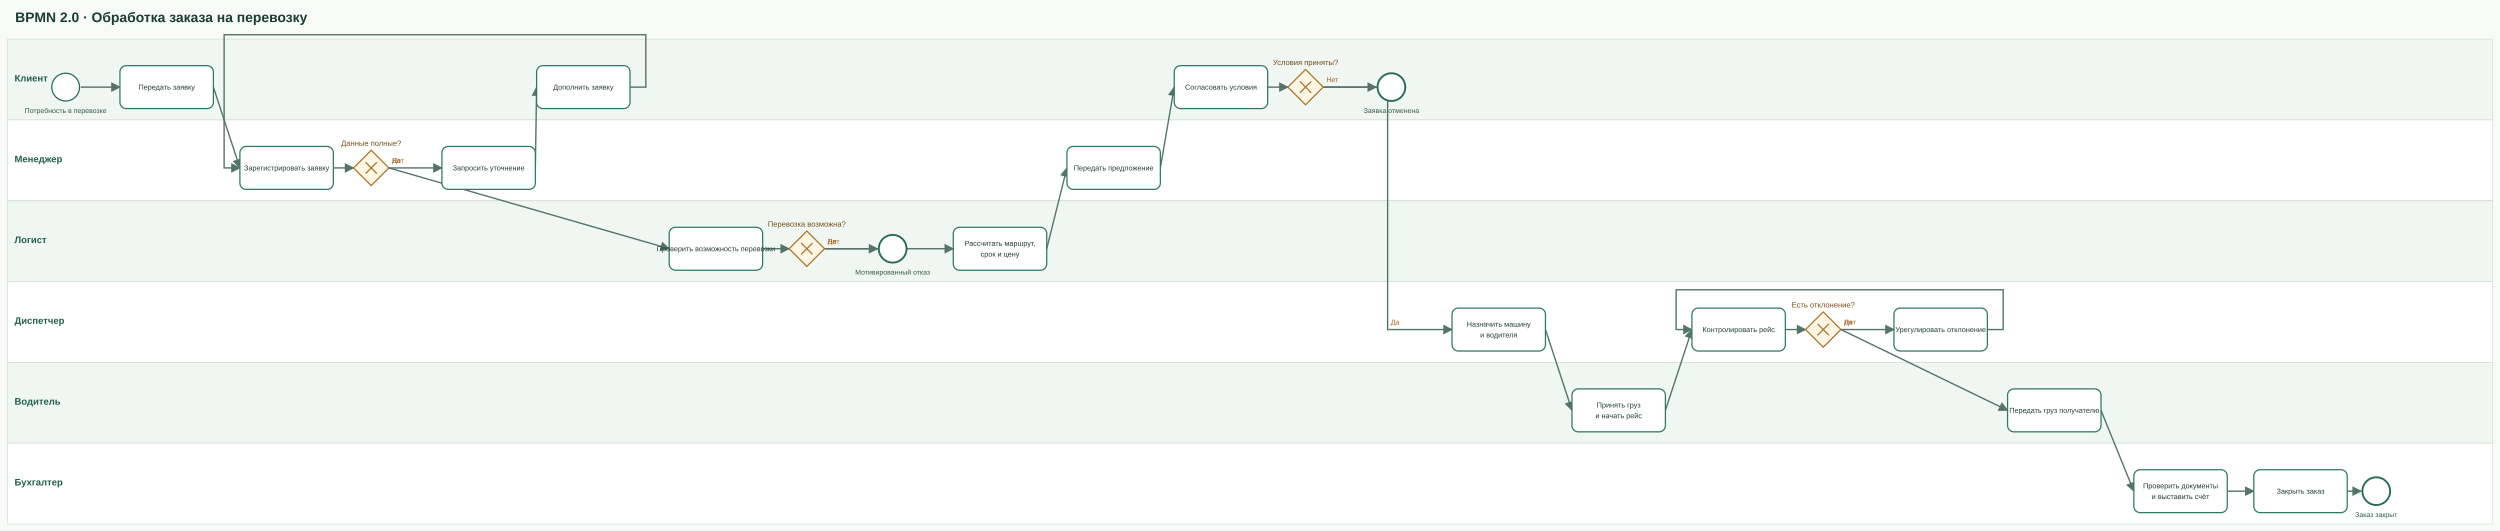
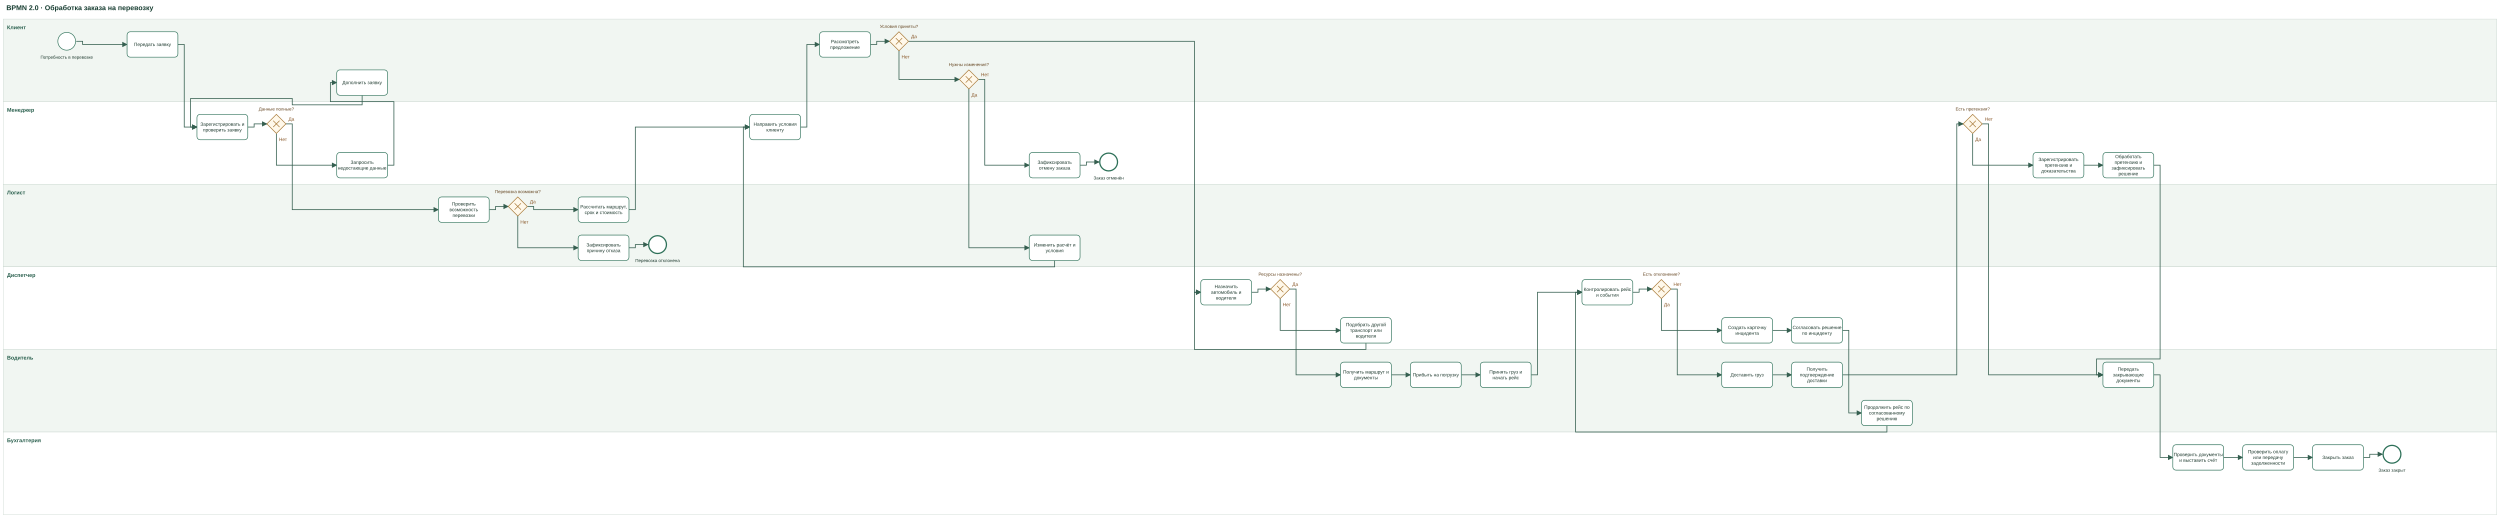
- <svg xmlns="http://www.w3.org/2000/svg" width="3960" height="840" viewBox="0 0 3960 840" role="img" aria-label="BPMN 2.0: обработка заказа на перевозку">
+ <svg xmlns="http://www.w3.org/2000/svg" width="7870" height="1640" viewBox="0 0 7870 1640" role="img" aria-label="Обработка заказа на перевозку">
  <defs>
-     <marker id="arrow" viewBox="0 0 10 10" refX="9" refY="5" markerWidth="7" markerHeight="7" orient="auto-start-reverse">
-       <path d="M0 0L10 5L0 10z" fill="#54736a" />
+     <marker id="arrow" viewBox="0 0 10 10" refX="9" refY="5" markerWidth="7" markerHeight="7" orient="auto">
+       <path d="M0 0L10 5L0 10Z" fill="#355f50" />
    </marker>
  </defs>
-   <rect width="100%" height="100%" fill="#f8faf7" />
-   <text x="24" y="35" font-family="Arial" font-size="22" font-weight="700" fill="#183d34">BPMN 2.0 · Обработка заказа на перевозку</text>
-   <rect x="12" y="62" width="3936" height="128" fill="#f0f6f1" stroke="#cbdcd0" />
-   <text x="23" y="129" font-family="Arial" font-size="15" font-weight="700" fill="#1f5f4d">Клиент</text>
-   <rect x="12" y="190" width="3936" height="128" fill="#fff" stroke="#cbdcd0" />
-   <text x="23" y="257" font-family="Arial" font-size="15" font-weight="700" fill="#1f5f4d">Менеджер</text>
-   <rect x="12" y="318" width="3936" height="128" fill="#f0f6f1" stroke="#cbdcd0" />
-   <text x="23" y="385" font-family="Arial" font-size="15" font-weight="700" fill="#1f5f4d">Логист</text>
-   <rect x="12" y="446" width="3936" height="128" fill="#fff" stroke="#cbdcd0" />
-   <text x="23" y="513" font-family="Arial" font-size="15" font-weight="700" fill="#1f5f4d">Диспетчер</text>
-   <rect x="12" y="574" width="3936" height="128" fill="#f0f6f1" stroke="#cbdcd0" />
-   <text x="23" y="641" font-family="Arial" font-size="15" font-weight="700" fill="#1f5f4d">Водитель</text>
-   <rect x="12" y="702" width="3936" height="128" fill="#fff" stroke="#cbdcd0" />
-   <text x="23" y="769" font-family="Arial" font-size="15" font-weight="700" fill="#1f5f4d">Бухгалтер</text>
-   <polyline points="128,138.0 190,138.0" fill="none" stroke="#54736a" stroke-width="2.2" marker-end="url(#arrow)" />
-   <polyline points="338,138.0 380,266.0" fill="none" stroke="#54736a" stroke-width="2.2" marker-end="url(#arrow)" />
-   <polyline points="528,266.0 560,266.0" fill="none" stroke="#54736a" stroke-width="2.2" marker-end="url(#arrow)" />
-   <polyline points="616,266.0 700,266.0" fill="none" stroke="#54736a" stroke-width="2.2" marker-end="url(#arrow)" />
-   <text x="621" y="258.0" font-family="Arial" font-size="11" fill="#a35e1e">Нет</text>
-   <polyline points="848,266.0 850,138.0" fill="none" stroke="#54736a" stroke-width="2.2" marker-end="url(#arrow)" />
-   <polyline points="998,138.0 1023,138.0 1023,55 355,55 355,266.0 380,266.0" fill="none" stroke="#54736a" stroke-width="2.2" marker-end="url(#arrow)" />
-   <polyline points="616,266.0 1060,394.0" fill="none" stroke="#54736a" stroke-width="2.2" marker-end="url(#arrow)" />
-   <text x="621" y="258.0" font-family="Arial" font-size="11" fill="#a35e1e">Да</text>
-   <polyline points="1208,394.0 1250,394.0" fill="none" stroke="#54736a" stroke-width="2.2" marker-end="url(#arrow)" />
-   <polyline points="1306,394.0 1390,394.0" fill="none" stroke="#54736a" stroke-width="2.2" marker-end="url(#arrow)" />
-   <text x="1311" y="386.0" font-family="Arial" font-size="11" fill="#a35e1e">Нет</text>
-   <polyline points="1306,394.0 1510,394.0" fill="none" stroke="#54736a" stroke-width="2.2" marker-end="url(#arrow)" />
-   <text x="1311" y="386.0" font-family="Arial" font-size="11" fill="#a35e1e">Да</text>
-   <polyline points="1658,394.0 1690,266.0" fill="none" stroke="#54736a" stroke-width="2.2" marker-end="url(#arrow)" />
-   <polyline points="1838,266.0 1860,138.0" fill="none" stroke="#54736a" stroke-width="2.2" marker-end="url(#arrow)" />
-   <polyline points="2008,138.0 2040,138.0" fill="none" stroke="#54736a" stroke-width="2.2" marker-end="url(#arrow)" />
-   <polyline points="2096,138.0 2180,138.0" fill="none" stroke="#54736a" stroke-width="2.2" marker-end="url(#arrow)" />
-   <text x="2101" y="130.0" font-family="Arial" font-size="11" fill="#a35e1e">Нет</text>
-   <polyline points="2096,138.0 2198.0,138.0 2198.0,522.0 2300,522.0" fill="none" stroke="#54736a" stroke-width="2.2" marker-end="url(#arrow)" />
-   <text x="2203.0" y="514.0" font-family="Arial" font-size="11" fill="#a35e1e">Да</text>
-   <polyline points="2448,522.0 2490,650.0" fill="none" stroke="#54736a" stroke-width="2.2" marker-end="url(#arrow)" />
-   <polyline points="2638,650.0 2680,522.0" fill="none" stroke="#54736a" stroke-width="2.2" marker-end="url(#arrow)" />
-   <polyline points="2828,522.0 2860,522.0" fill="none" stroke="#54736a" stroke-width="2.2" marker-end="url(#arrow)" />
-   <polyline points="2916,522.0 3000,522.0" fill="none" stroke="#54736a" stroke-width="2.2" marker-end="url(#arrow)" />
-   <text x="2921" y="514.0" font-family="Arial" font-size="11" fill="#a35e1e">Да</text>
-   <polyline points="3148,522.0 3173,522.0 3173,459 2655,459 2655,522.0 2680,522.0" fill="none" stroke="#54736a" stroke-width="2.2" marker-end="url(#arrow)" />
-   <polyline points="2916,522.0 3180,650.0" fill="none" stroke="#54736a" stroke-width="2.2" marker-end="url(#arrow)" />
-   <text x="2921" y="514.0" font-family="Arial" font-size="11" fill="#a35e1e">Нет</text>
-   <polyline points="3328,650.0 3380,778.0" fill="none" stroke="#54736a" stroke-width="2.2" marker-end="url(#arrow)" />
-   <polyline points="3528,778.0 3570,778.0" fill="none" stroke="#54736a" stroke-width="2.2" marker-end="url(#arrow)" />
-   <polyline points="3718,778.0 3740,778.0" fill="none" stroke="#54736a" stroke-width="2.2" marker-end="url(#arrow)" />
-   <circle cx="104.0" cy="138.0" r="22.0" fill="white" stroke="#276b57" stroke-width="2" />
-   <text x="104.0" y="179" text-anchor="middle" font-family="Arial" font-size="11" fill="#33584b">Потребность в перевозке</text>
-   <rect x="190" y="104" width="148" height="68" rx="10" fill="#fff" stroke="#2f7a65" stroke-width="2" />
-   <text x="264.0" y="142.0" text-anchor="middle" font-family="Arial" font-size="11.5" fill="#223c32">Передать заявку</text>
-   <rect x="380" y="232" width="148" height="68" rx="10" fill="#fff" stroke="#2f7a65" stroke-width="2" />
-   <text x="454.0" y="270.0" text-anchor="middle" font-family="Arial" font-size="11.5" fill="#223c32">Зарегистрировать заявку</text>
-   <path d="M588.0 238 L616 266.0 L588.0 294 L560 266.0Z" fill="#fff6e6" stroke="#ab7426" stroke-width="2" />
-   <path d="M579 257l18 18m0-18l-18 18" stroke="#ab7426" stroke-width="2" />
-   <text x="588.0" y="231" text-anchor="middle" font-family="Arial" font-size="12" fill="#744b19">Данные полные?</text>
-   <rect x="700" y="232" width="148" height="68" rx="10" fill="#fff" stroke="#2f7a65" stroke-width="2" />
-   <text x="774.0" y="270.0" text-anchor="middle" font-family="Arial" font-size="11.5" fill="#223c32">Запросить уточнение</text>
-   <rect x="850" y="104" width="148" height="68" rx="10" fill="#fff" stroke="#2f7a65" stroke-width="2" />
-   <text x="924.0" y="142.0" text-anchor="middle" font-family="Arial" font-size="11.5" fill="#223c32">Дополнить заявку</text>
-   <rect x="1060" y="360" width="148" height="68" rx="10" fill="#fff" stroke="#2f7a65" stroke-width="2" />
-   <text x="1134.0" y="398.0" text-anchor="middle" font-family="Arial" font-size="11.5" fill="#223c32">Проверить возможность перевозки</text>
-   <path d="M1278.0 366 L1306 394.0 L1278.0 422 L1250 394.0Z" fill="#fff6e6" stroke="#ab7426" stroke-width="2" />
-   <path d="M1269 385l18 18m0-18l-18 18" stroke="#ab7426" stroke-width="2" />
-   <text x="1278.0" y="359" text-anchor="middle" font-family="Arial" font-size="12" fill="#744b19">Перевозка возможна?</text>
-   <circle cx="1414.0" cy="394.0" r="22.0" fill="white" stroke="#276b57" stroke-width="3" />
-   <text x="1414.0" y="435" text-anchor="middle" font-family="Arial" font-size="11" fill="#33584b">Мотивированный отказ</text>
-   <rect x="1510" y="360" width="148" height="68" rx="10" fill="#fff" stroke="#2f7a65" stroke-width="2" />
-   <text x="1584.0" y="389.5" text-anchor="middle" font-family="Arial" font-size="11.5" fill="#223c32">Рассчитать маршрут,</text>
-   <text x="1584.0" y="406.5" text-anchor="middle" font-family="Arial" font-size="11.5" fill="#223c32">срок и цену</text>
-   <rect x="1690" y="232" width="148" height="68" rx="10" fill="#fff" stroke="#2f7a65" stroke-width="2" />
-   <text x="1764.0" y="270.0" text-anchor="middle" font-family="Arial" font-size="11.5" fill="#223c32">Передать предложение</text>
-   <rect x="1860" y="104" width="148" height="68" rx="10" fill="#fff" stroke="#2f7a65" stroke-width="2" />
-   <text x="1934.0" y="142.0" text-anchor="middle" font-family="Arial" font-size="11.5" fill="#223c32">Согласовать условия</text>
-   <path d="M2068.0 110 L2096 138.0 L2068.0 166 L2040 138.0Z" fill="#fff6e6" stroke="#ab7426" stroke-width="2" />
-   <path d="M2059 129l18 18m0-18l-18 18" stroke="#ab7426" stroke-width="2" />
-   <text x="2068.0" y="103" text-anchor="middle" font-family="Arial" font-size="12" fill="#744b19">Условия приняты?</text>
-   <circle cx="2204.0" cy="138.0" r="22.0" fill="white" stroke="#276b57" stroke-width="3" />
-   <text x="2204.0" y="179" text-anchor="middle" font-family="Arial" font-size="11" fill="#33584b">Заявка отменена</text>
-   <rect x="2300" y="488" width="148" height="68" rx="10" fill="#fff" stroke="#2f7a65" stroke-width="2" />
-   <text x="2374.0" y="517.5" text-anchor="middle" font-family="Arial" font-size="11.5" fill="#223c32">Назначить машину</text>
-   <text x="2374.0" y="534.5" text-anchor="middle" font-family="Arial" font-size="11.5" fill="#223c32">и водителя</text>
-   <rect x="2490" y="616" width="148" height="68" rx="10" fill="#fff" stroke="#2f7a65" stroke-width="2" />
-   <text x="2564.0" y="645.5" text-anchor="middle" font-family="Arial" font-size="11.5" fill="#223c32">Принять груз</text>
-   <text x="2564.0" y="662.5" text-anchor="middle" font-family="Arial" font-size="11.5" fill="#223c32">и начать рейс</text>
-   <rect x="2680" y="488" width="148" height="68" rx="10" fill="#fff" stroke="#2f7a65" stroke-width="2" />
-   <text x="2754.0" y="526.0" text-anchor="middle" font-family="Arial" font-size="11.5" fill="#223c32">Контролировать рейс</text>
-   <path d="M2888.0 494 L2916 522.0 L2888.0 550 L2860 522.0Z" fill="#fff6e6" stroke="#ab7426" stroke-width="2" />
-   <path d="M2879 513l18 18m0-18l-18 18" stroke="#ab7426" stroke-width="2" />
-   <text x="2888.0" y="487" text-anchor="middle" font-family="Arial" font-size="12" fill="#744b19">Есть отклонение?</text>
-   <rect x="3000" y="488" width="148" height="68" rx="10" fill="#fff" stroke="#2f7a65" stroke-width="2" />
-   <text x="3074.0" y="526.0" text-anchor="middle" font-family="Arial" font-size="11.5" fill="#223c32">Урегулировать отклонение</text>
-   <rect x="3180" y="616" width="148" height="68" rx="10" fill="#fff" stroke="#2f7a65" stroke-width="2" />
-   <text x="3254.0" y="654.0" text-anchor="middle" font-family="Arial" font-size="11.5" fill="#223c32">Передать груз получателю</text>
-   <rect x="3380" y="744" width="148" height="68" rx="10" fill="#fff" stroke="#2f7a65" stroke-width="2" />
-   <text x="3454.0" y="773.5" text-anchor="middle" font-family="Arial" font-size="11.5" fill="#223c32">Проверить документы</text>
-   <text x="3454.0" y="790.5" text-anchor="middle" font-family="Arial" font-size="11.5" fill="#223c32">и выставить счёт</text>
-   <rect x="3570" y="744" width="148" height="68" rx="10" fill="#fff" stroke="#2f7a65" stroke-width="2" />
-   <text x="3644.0" y="782.0" text-anchor="middle" font-family="Arial" font-size="11.5" fill="#223c32">Закрыть заказ</text>
-   <circle cx="3764.0" cy="778.0" r="22.0" fill="white" stroke="#276b57" stroke-width="3" />
-   <text x="3764.0" y="819" text-anchor="middle" font-family="Arial" font-size="11" fill="#33584b">Заказ закрыт</text>
+   <rect width="7870" height="1640" fill="white" />
+   <text x="20" y="32" font-family="Arial" font-size="22" font-weight="bold" fill="#173d31">BPMN 2.0 · Обработка заказа на перевозку</text>
+   <rect x="10" y="60" width="7850" height="260" fill="#f1f6f2" stroke="#bdcec3" />
+   <text x="22" y="92" font-family="Arial" font-size="17" font-weight="bold" fill="#285e4c">Клиент</text>
+   <rect x="10" y="320" width="7850" height="260" fill="white" stroke="#bdcec3" />
+   <text x="22" y="352" font-family="Arial" font-size="17" font-weight="bold" fill="#285e4c">Менеджер</text>
+   <rect x="10" y="580" width="7850" height="260" fill="#f1f6f2" stroke="#bdcec3" />
+   <text x="22" y="612" font-family="Arial" font-size="17" font-weight="bold" fill="#285e4c">Логист</text>
+   <rect x="10" y="840" width="7850" height="260" fill="white" stroke="#bdcec3" />
+   <text x="22" y="872" font-family="Arial" font-size="17" font-weight="bold" fill="#285e4c">Диспетчер</text>
+   <rect x="10" y="1100" width="7850" height="260" fill="#f1f6f2" stroke="#bdcec3" />
+   <text x="22" y="1132" font-family="Arial" font-size="17" font-weight="bold" fill="#285e4c">Водитель</text>
+   <rect x="10" y="1360" width="7850" height="260" fill="white" stroke="#bdcec3" />
+   <text x="22" y="1392" font-family="Arial" font-size="17" font-weight="bold" fill="#285e4c">Бухгалтерия</text>
+   <polyline points="240,130 260,130 260,140 400,140" fill="none" stroke="#355f50" stroke-width="2.4" marker-end="url(#arrow)" />
+   <polyline points="560,140 580,140 580,400 620,400" fill="none" stroke="#355f50" stroke-width="2.4" marker-end="url(#arrow)" />
+   <polyline points="780,400 800,400 800,390 840,390" fill="none" stroke="#355f50" stroke-width="2.4" marker-end="url(#arrow)" />
+   <polyline points="1220,520 1240,520 1240,320 1040,320 1040,260 1060,260" fill="none" stroke="#355f50" stroke-width="2.4" marker-end="url(#arrow)" />
+   <polyline points="1540,660 1560,660 1560,650 1600,650" fill="none" stroke="#355f50" stroke-width="2.4" marker-end="url(#arrow)" />
+   <polyline points="1980,780 2000,780 2000,770 2040,770" fill="none" stroke="#355f50" stroke-width="2.4" marker-end="url(#arrow)" />
+   <polyline points="1980,660 2000,660 2000,400 2360,400" fill="none" stroke="#355f50" stroke-width="2.4" marker-end="url(#arrow)" />
+   <polyline points="2520,400 2540,400 2540,140 2580,140" fill="none" stroke="#355f50" stroke-width="2.4" marker-end="url(#arrow)" />
+   <polyline points="2740,140 2760,140 2760,130 2800,130" fill="none" stroke="#355f50" stroke-width="2.4" marker-end="url(#arrow)" />
+   <polyline points="3400,520 3420,520 3420,510 3460,510" fill="none" stroke="#355f50" stroke-width="2.4" marker-end="url(#arrow)" />
+   <polyline points="3940,920 3960,920 3960,910 4000,910" fill="none" stroke="#355f50" stroke-width="2.4" marker-end="url(#arrow)" />
+   <polyline points="4380,1180 4440,1180" fill="none" stroke="#355f50" stroke-width="2.4" marker-end="url(#arrow)" />
+   <polyline points="4600,1180 4660,1180" fill="none" stroke="#355f50" stroke-width="2.4" marker-end="url(#arrow)" />
+   <polyline points="4820,1180 4840,1180 4840,920 4980,920" fill="none" stroke="#355f50" stroke-width="2.4" marker-end="url(#arrow)" />
+   <polyline points="5140,920 5160,920 5160,910 5200,910" fill="none" stroke="#355f50" stroke-width="2.4" marker-end="url(#arrow)" />
+   <polyline points="5580,1040 5640,1040" fill="none" stroke="#355f50" stroke-width="2.4" marker-end="url(#arrow)" />
+   <polyline points="5800,1040 5820,1040 5820,1300 5860,1300" fill="none" stroke="#355f50" stroke-width="2.4" marker-end="url(#arrow)" />
+   <polyline points="5580,1180 5640,1180" fill="none" stroke="#355f50" stroke-width="2.4" marker-end="url(#arrow)" />
+   <polyline points="5800,1180 6160,1180 6160,390 6180,390" fill="none" stroke="#355f50" stroke-width="2.4" marker-end="url(#arrow)" />
+   <polyline points="6560,520 6620,520" fill="none" stroke="#355f50" stroke-width="2.4" marker-end="url(#arrow)" />
+   <polyline points="6780,520 6800,520 6800,1130 6600,1130 6600,1180 6620,1180" fill="none" stroke="#355f50" stroke-width="2.4" marker-end="url(#arrow)" />
+   <polyline points="6780,1180 6800,1180 6800,1440 6840,1440" fill="none" stroke="#355f50" stroke-width="2.4" marker-end="url(#arrow)" />
+   <polyline points="7000,1440 7060,1440" fill="none" stroke="#355f50" stroke-width="2.4" marker-end="url(#arrow)" />
+   <polyline points="7220,1440 7280,1440" fill="none" stroke="#355f50" stroke-width="2.4" marker-end="url(#arrow)" />
+   <polyline points="7440,1440 7460,1440 7460,1430 7500,1430" fill="none" stroke="#355f50" stroke-width="2.4" marker-end="url(#arrow)" />
+   <polyline points="870,420 870,520 1060,520" fill="none" stroke="#355f50" stroke-width="2.4" marker-end="url(#arrow)" />
+   <text x="878" y="444" font-family="Arial" font-size="15" fill="#8a592b">Нет</text>
+   <polyline points="900,390 920,390 920,660 1380,660" fill="none" stroke="#355f50" stroke-width="2.4" marker-end="url(#arrow)" />
+   <text x="908" y="380" font-family="Arial" font-size="15" fill="#8a592b">Да</text>
+   <polyline points="1630,680 1630,780 1820,780" fill="none" stroke="#355f50" stroke-width="2.4" marker-end="url(#arrow)" />
+   <text x="1638" y="704" font-family="Arial" font-size="15" fill="#8a592b">Нет</text>
+   <polyline points="1660,650 1680,650 1680,660 1820,660" fill="none" stroke="#355f50" stroke-width="2.4" marker-end="url(#arrow)" />
+   <text x="1668" y="640" font-family="Arial" font-size="15" fill="#8a592b">Да</text>
+   <polyline points="2830,160 2830,250 3020,250" fill="none" stroke="#355f50" stroke-width="2.4" marker-end="url(#arrow)" />
+   <text x="2838" y="184" font-family="Arial" font-size="15" fill="#8a592b">Нет</text>
+   <polyline points="2860,130 3760,130 3760,920 3780,920" fill="none" stroke="#355f50" stroke-width="2.4" marker-end="url(#arrow)" />
+   <text x="2868" y="120" font-family="Arial" font-size="15" fill="#8a592b">Да</text>
+   <polyline points="3050,280 3050,780 3240,780" fill="none" stroke="#355f50" stroke-width="2.4" marker-end="url(#arrow)" />
+   <text x="3058" y="304" font-family="Arial" font-size="15" fill="#8a592b">Да</text>
+   <polyline points="3080,250 3100,250 3100,520 3240,520" fill="none" stroke="#355f50" stroke-width="2.4" marker-end="url(#arrow)" />
+   <text x="3088" y="240" font-family="Arial" font-size="15" fill="#8a592b">Нет</text>
+   <polyline points="4030,940 4030,1040 4220,1040" fill="none" stroke="#355f50" stroke-width="2.4" marker-end="url(#arrow)" />
+   <text x="4038" y="964" font-family="Arial" font-size="15" fill="#8a592b">Нет</text>
+   <polyline points="4060,910 4080,910 4080,1180 4220,1180" fill="none" stroke="#355f50" stroke-width="2.4" marker-end="url(#arrow)" />
+   <text x="4068" y="900" font-family="Arial" font-size="15" fill="#8a592b">Да</text>
+   <polyline points="5230,940 5230,1040 5420,1040" fill="none" stroke="#355f50" stroke-width="2.4" marker-end="url(#arrow)" />
+   <text x="5238" y="964" font-family="Arial" font-size="15" fill="#8a592b">Да</text>
+   <polyline points="5260,910 5280,910 5280,1180 5420,1180" fill="none" stroke="#355f50" stroke-width="2.4" marker-end="url(#arrow)" />
+   <text x="5268" y="900" font-family="Arial" font-size="15" fill="#8a592b">Нет</text>
+   <polyline points="6210,420 6210,520 6400,520" fill="none" stroke="#355f50" stroke-width="2.4" marker-end="url(#arrow)" />
+   <text x="6218" y="444" font-family="Arial" font-size="15" fill="#8a592b">Да</text>
+   <polyline points="6240,390 6260,390 6260,1180 6620,1180" fill="none" stroke="#355f50" stroke-width="2.4" marker-end="url(#arrow)" />
+   <text x="6248" y="380" font-family="Arial" font-size="15" fill="#8a592b">Нет</text>
+   <polyline points="1140,300 1140,330 920,330 920,310 600,310 600,400 620,400" fill="none" stroke="#355f50" stroke-width="2.4" marker-end="url(#arrow)" />
+   <polyline points="3320,820 3320,840 2340,840 2340,400 2360,400" fill="none" stroke="#355f50" stroke-width="2.4" marker-end="url(#arrow)" />
+   <polyline points="4300,1080 4300,1100 3760,1100 3760,920 3780,920" fill="none" stroke="#355f50" stroke-width="2.4" marker-end="url(#arrow)" />
+   <polyline points="5940,1340 5940,1360 4960,1360 4960,920 4980,920" fill="none" stroke="#355f50" stroke-width="2.4" marker-end="url(#arrow)" />
+   <circle cx="210" cy="130" r="28" fill="white" stroke="#2d7058" stroke-width="2" />
+   <text x="210" y="185" text-anchor="middle" font-family="Arial" font-size="14" fill="#203b30">Потребность в перевозке</text>
+   <rect x="400" y="100" width="160" height="80" rx="10" fill="white" stroke="#2d7058" stroke-width="2" />
+   <text x="480.0" y="145.0" text-anchor="middle" font-family="Arial" font-size="15" fill="#203b30">Передать заявку</text>
+   <rect x="620" y="360" width="160" height="80" rx="10" fill="white" stroke="#2d7058" stroke-width="2" />
+   <text x="700.0" y="396.0" text-anchor="middle" font-family="Arial" font-size="15" fill="#203b30">Зарегистрировать и</text>
+   <text x="700.0" y="414.0" text-anchor="middle" font-family="Arial" font-size="15" fill="#203b30">проверить заявку</text>
+   <path d="M870 360l30 30-30 30-30-30Z" fill="#fff8ea" stroke="#a57532" stroke-width="2" />
+   <path d="M860 380l20 20m0-20-20 20" stroke="#a57532" stroke-width="2" />
+   <text x="870" y="348" text-anchor="middle" font-family="Arial" font-size="14" fill="#664723">Данные полные?</text>
+   <rect x="1060" y="480" width="160" height="80" rx="10" fill="white" stroke="#2d7058" stroke-width="2" />
+   <text x="1140.0" y="516.0" text-anchor="middle" font-family="Arial" font-size="15" fill="#203b30">Запросить</text>
+   <text x="1140.0" y="534.0" text-anchor="middle" font-family="Arial" font-size="15" fill="#203b30">недостающие данные</text>
+   <rect x="1060" y="220" width="160" height="80" rx="10" fill="white" stroke="#2d7058" stroke-width="2" />
+   <text x="1140.0" y="265.0" text-anchor="middle" font-family="Arial" font-size="15" fill="#203b30">Дополнить заявку</text>
+   <rect x="1380" y="620" width="160" height="80" rx="10" fill="white" stroke="#2d7058" stroke-width="2" />
+   <text x="1460.0" y="647.0" text-anchor="middle" font-family="Arial" font-size="15" fill="#203b30">Проверить</text>
+   <text x="1460.0" y="665.0" text-anchor="middle" font-family="Arial" font-size="15" fill="#203b30">возможность</text>
+   <text x="1460.0" y="683.0" text-anchor="middle" font-family="Arial" font-size="15" fill="#203b30">перевозки</text>
+   <path d="M1630 620l30 30-30 30-30-30Z" fill="#fff8ea" stroke="#a57532" stroke-width="2" />
+   <path d="M1620 640l20 20m0-20-20 20" stroke="#a57532" stroke-width="2" />
+   <text x="1630" y="608" text-anchor="middle" font-family="Arial" font-size="14" fill="#664723">Перевозка возможна?</text>
+   <rect x="1820" y="620" width="160" height="80" rx="10" fill="white" stroke="#2d7058" stroke-width="2" />
+   <text x="1900.0" y="656.0" text-anchor="middle" font-family="Arial" font-size="15" fill="#203b30">Рассчитать маршрут,</text>
+   <text x="1900.0" y="674.0" text-anchor="middle" font-family="Arial" font-size="15" fill="#203b30">срок и стоимость</text>
+   <rect x="1820" y="740" width="160" height="80" rx="10" fill="white" stroke="#2d7058" stroke-width="2" />
+   <text x="1900.0" y="776.0" text-anchor="middle" font-family="Arial" font-size="15" fill="#203b30">Зафиксировать</text>
+   <text x="1900.0" y="794.0" text-anchor="middle" font-family="Arial" font-size="15" fill="#203b30">причину отказа</text>
+   <circle cx="2070" cy="770" r="28" fill="white" stroke="#2d7058" stroke-width="4" />
+   <text x="2070" y="825" text-anchor="middle" font-family="Arial" font-size="14" fill="#203b30">Перевозка отклонена</text>
+   <rect x="2360" y="360" width="160" height="80" rx="10" fill="white" stroke="#2d7058" stroke-width="2" />
+   <text x="2440.0" y="396.0" text-anchor="middle" font-family="Arial" font-size="15" fill="#203b30">Направить условия</text>
+   <text x="2440.0" y="414.0" text-anchor="middle" font-family="Arial" font-size="15" fill="#203b30">клиенту</text>
+   <rect x="2580" y="100" width="160" height="80" rx="10" fill="white" stroke="#2d7058" stroke-width="2" />
+   <text x="2660.0" y="136.0" text-anchor="middle" font-family="Arial" font-size="15" fill="#203b30">Рассмотреть</text>
+   <text x="2660.0" y="154.0" text-anchor="middle" font-family="Arial" font-size="15" fill="#203b30">предложение</text>
+   <path d="M2830 100l30 30-30 30-30-30Z" fill="#fff8ea" stroke="#a57532" stroke-width="2" />
+   <path d="M2820 120l20 20m0-20-20 20" stroke="#a57532" stroke-width="2" />
+   <text x="2830" y="88" text-anchor="middle" font-family="Arial" font-size="14" fill="#664723">Условия приняты?</text>
+   <path d="M3050 220l30 30-30 30-30-30Z" fill="#fff8ea" stroke="#a57532" stroke-width="2" />
+   <path d="M3040 240l20 20m0-20-20 20" stroke="#a57532" stroke-width="2" />
+   <text x="3050" y="208" text-anchor="middle" font-family="Arial" font-size="14" fill="#664723">Нужны изменения?</text>
+   <rect x="3240" y="740" width="160" height="80" rx="10" fill="white" stroke="#2d7058" stroke-width="2" />
+   <text x="3320.0" y="776.0" text-anchor="middle" font-family="Arial" font-size="15" fill="#203b30">Изменить расчёт и</text>
+   <text x="3320.0" y="794.0" text-anchor="middle" font-family="Arial" font-size="15" fill="#203b30">условия</text>
+   <rect x="3240" y="480" width="160" height="80" rx="10" fill="white" stroke="#2d7058" stroke-width="2" />
+   <text x="3320.0" y="516.0" text-anchor="middle" font-family="Arial" font-size="15" fill="#203b30">Зафиксировать</text>
+   <text x="3320.0" y="534.0" text-anchor="middle" font-family="Arial" font-size="15" fill="#203b30">отмену заказа</text>
+   <circle cx="3490" cy="510" r="28" fill="white" stroke="#2d7058" stroke-width="4" />
+   <text x="3490" y="565" text-anchor="middle" font-family="Arial" font-size="14" fill="#203b30">Заказ отменён</text>
+   <rect x="3780" y="880" width="160" height="80" rx="10" fill="white" stroke="#2d7058" stroke-width="2" />
+   <text x="3860.0" y="907.0" text-anchor="middle" font-family="Arial" font-size="15" fill="#203b30">Назначить</text>
+   <text x="3860.0" y="925.0" text-anchor="middle" font-family="Arial" font-size="15" fill="#203b30">автомобиль и</text>
+   <text x="3860.0" y="943.0" text-anchor="middle" font-family="Arial" font-size="15" fill="#203b30">водителя</text>
+   <path d="M4030 880l30 30-30 30-30-30Z" fill="#fff8ea" stroke="#a57532" stroke-width="2" />
+   <path d="M4020 900l20 20m0-20-20 20" stroke="#a57532" stroke-width="2" />
+   <text x="4030" y="868" text-anchor="middle" font-family="Arial" font-size="14" fill="#664723">Ресурсы назначены?</text>
+   <rect x="4220" y="1000" width="160" height="80" rx="10" fill="white" stroke="#2d7058" stroke-width="2" />
+   <text x="4300.0" y="1027.0" text-anchor="middle" font-family="Arial" font-size="15" fill="#203b30">Подобрать другой</text>
+   <text x="4300.0" y="1045.0" text-anchor="middle" font-family="Arial" font-size="15" fill="#203b30">транспорт или</text>
+   <text x="4300.0" y="1063.0" text-anchor="middle" font-family="Arial" font-size="15" fill="#203b30">водителя</text>
+   <rect x="4220" y="1140" width="160" height="80" rx="10" fill="white" stroke="#2d7058" stroke-width="2" />
+   <text x="4300.0" y="1176.0" text-anchor="middle" font-family="Arial" font-size="15" fill="#203b30">Получить маршрут и</text>
+   <text x="4300.0" y="1194.0" text-anchor="middle" font-family="Arial" font-size="15" fill="#203b30">документы</text>
+   <rect x="4440" y="1140" width="160" height="80" rx="10" fill="white" stroke="#2d7058" stroke-width="2" />
+   <text x="4520.0" y="1185.0" text-anchor="middle" font-family="Arial" font-size="15" fill="#203b30">Прибыть на погрузку</text>
+   <rect x="4660" y="1140" width="160" height="80" rx="10" fill="white" stroke="#2d7058" stroke-width="2" />
+   <text x="4740.0" y="1176.0" text-anchor="middle" font-family="Arial" font-size="15" fill="#203b30">Принять груз и</text>
+   <text x="4740.0" y="1194.0" text-anchor="middle" font-family="Arial" font-size="15" fill="#203b30">начать рейс</text>
+   <rect x="4980" y="880" width="160" height="80" rx="10" fill="white" stroke="#2d7058" stroke-width="2" />
+   <text x="5060.0" y="916.0" text-anchor="middle" font-family="Arial" font-size="15" fill="#203b30">Контролировать рейс</text>
+   <text x="5060.0" y="934.0" text-anchor="middle" font-family="Arial" font-size="15" fill="#203b30">и события</text>
+   <path d="M5230 880l30 30-30 30-30-30Z" fill="#fff8ea" stroke="#a57532" stroke-width="2" />
+   <path d="M5220 900l20 20m0-20-20 20" stroke="#a57532" stroke-width="2" />
+   <text x="5230" y="868" text-anchor="middle" font-family="Arial" font-size="14" fill="#664723">Есть отклонение?</text>
+   <rect x="5420" y="1000" width="160" height="80" rx="10" fill="white" stroke="#2d7058" stroke-width="2" />
+   <text x="5500.0" y="1036.0" text-anchor="middle" font-family="Arial" font-size="15" fill="#203b30">Создать карточку</text>
+   <text x="5500.0" y="1054.0" text-anchor="middle" font-family="Arial" font-size="15" fill="#203b30">инцидента</text>
+   <rect x="5640" y="1000" width="160" height="80" rx="10" fill="white" stroke="#2d7058" stroke-width="2" />
+   <text x="5720.0" y="1036.0" text-anchor="middle" font-family="Arial" font-size="15" fill="#203b30">Согласовать решение</text>
+   <text x="5720.0" y="1054.0" text-anchor="middle" font-family="Arial" font-size="15" fill="#203b30">по инциденту</text>
+   <rect x="5860" y="1260" width="160" height="80" rx="10" fill="white" stroke="#2d7058" stroke-width="2" />
+   <text x="5940.0" y="1287.0" text-anchor="middle" font-family="Arial" font-size="15" fill="#203b30">Продолжить рейс по</text>
+   <text x="5940.0" y="1305.0" text-anchor="middle" font-family="Arial" font-size="15" fill="#203b30">согласованному</text>
+   <text x="5940.0" y="1323.0" text-anchor="middle" font-family="Arial" font-size="15" fill="#203b30">решению</text>
+   <rect x="5420" y="1140" width="160" height="80" rx="10" fill="white" stroke="#2d7058" stroke-width="2" />
+   <text x="5500.0" y="1185.0" text-anchor="middle" font-family="Arial" font-size="15" fill="#203b30">Доставить груз</text>
+   <rect x="5640" y="1140" width="160" height="80" rx="10" fill="white" stroke="#2d7058" stroke-width="2" />
+   <text x="5720.0" y="1167.0" text-anchor="middle" font-family="Arial" font-size="15" fill="#203b30">Получить</text>
+   <text x="5720.0" y="1185.0" text-anchor="middle" font-family="Arial" font-size="15" fill="#203b30">подтверждение</text>
+   <text x="5720.0" y="1203.0" text-anchor="middle" font-family="Arial" font-size="15" fill="#203b30">доставки</text>
+   <path d="M6210 360l30 30-30 30-30-30Z" fill="#fff8ea" stroke="#a57532" stroke-width="2" />
+   <path d="M6200 380l20 20m0-20-20 20" stroke="#a57532" stroke-width="2" />
+   <text x="6210" y="348" text-anchor="middle" font-family="Arial" font-size="14" fill="#664723">Есть претензия?</text>
+   <rect x="6400" y="480" width="160" height="80" rx="10" fill="white" stroke="#2d7058" stroke-width="2" />
+   <text x="6480.0" y="507.0" text-anchor="middle" font-family="Arial" font-size="15" fill="#203b30">Зарегистрировать</text>
+   <text x="6480.0" y="525.0" text-anchor="middle" font-family="Arial" font-size="15" fill="#203b30">претензию и</text>
+   <text x="6480.0" y="543.0" text-anchor="middle" font-family="Arial" font-size="15" fill="#203b30">доказательства</text>
+   <rect x="6620" y="480" width="160" height="80" rx="10" fill="white" stroke="#2d7058" stroke-width="2" />
+   <text x="6700.0" y="498.0" text-anchor="middle" font-family="Arial" font-size="15" fill="#203b30">Обработать</text>
+   <text x="6700.0" y="516.0" text-anchor="middle" font-family="Arial" font-size="15" fill="#203b30">претензию и</text>
+   <text x="6700.0" y="534.0" text-anchor="middle" font-family="Arial" font-size="15" fill="#203b30">зафиксировать</text>
+   <text x="6700.0" y="552.0" text-anchor="middle" font-family="Arial" font-size="15" fill="#203b30">решение</text>
+   <rect x="6620" y="1140" width="160" height="80" rx="10" fill="white" stroke="#2d7058" stroke-width="2" />
+   <text x="6700.0" y="1167.0" text-anchor="middle" font-family="Arial" font-size="15" fill="#203b30">Передать</text>
+   <text x="6700.0" y="1185.0" text-anchor="middle" font-family="Arial" font-size="15" fill="#203b30">закрывающие</text>
+   <text x="6700.0" y="1203.0" text-anchor="middle" font-family="Arial" font-size="15" fill="#203b30">документы</text>
+   <rect x="6840" y="1400" width="160" height="80" rx="10" fill="white" stroke="#2d7058" stroke-width="2" />
+   <text x="6920.0" y="1436.0" text-anchor="middle" font-family="Arial" font-size="15" fill="#203b30">Проверить документы</text>
+   <text x="6920.0" y="1454.0" text-anchor="middle" font-family="Arial" font-size="15" fill="#203b30">и выставить счёт</text>
+   <rect x="7060" y="1400" width="160" height="80" rx="10" fill="white" stroke="#2d7058" stroke-width="2" />
+   <text x="7140.0" y="1427.0" text-anchor="middle" font-family="Arial" font-size="15" fill="#203b30">Проверить оплату</text>
+   <text x="7140.0" y="1445.0" text-anchor="middle" font-family="Arial" font-size="15" fill="#203b30">или передачу</text>
+   <text x="7140.0" y="1463.0" text-anchor="middle" font-family="Arial" font-size="15" fill="#203b30">задолженности</text>
+   <rect x="7280" y="1400" width="160" height="80" rx="10" fill="white" stroke="#2d7058" stroke-width="2" />
+   <text x="7360.0" y="1445.0" text-anchor="middle" font-family="Arial" font-size="15" fill="#203b30">Закрыть заказ</text>
+   <circle cx="7530" cy="1430" r="28" fill="white" stroke="#2d7058" stroke-width="4" />
+   <text x="7530" y="1485" text-anchor="middle" font-family="Arial" font-size="14" fill="#203b30">Заказ закрыт</text>
</svg>
